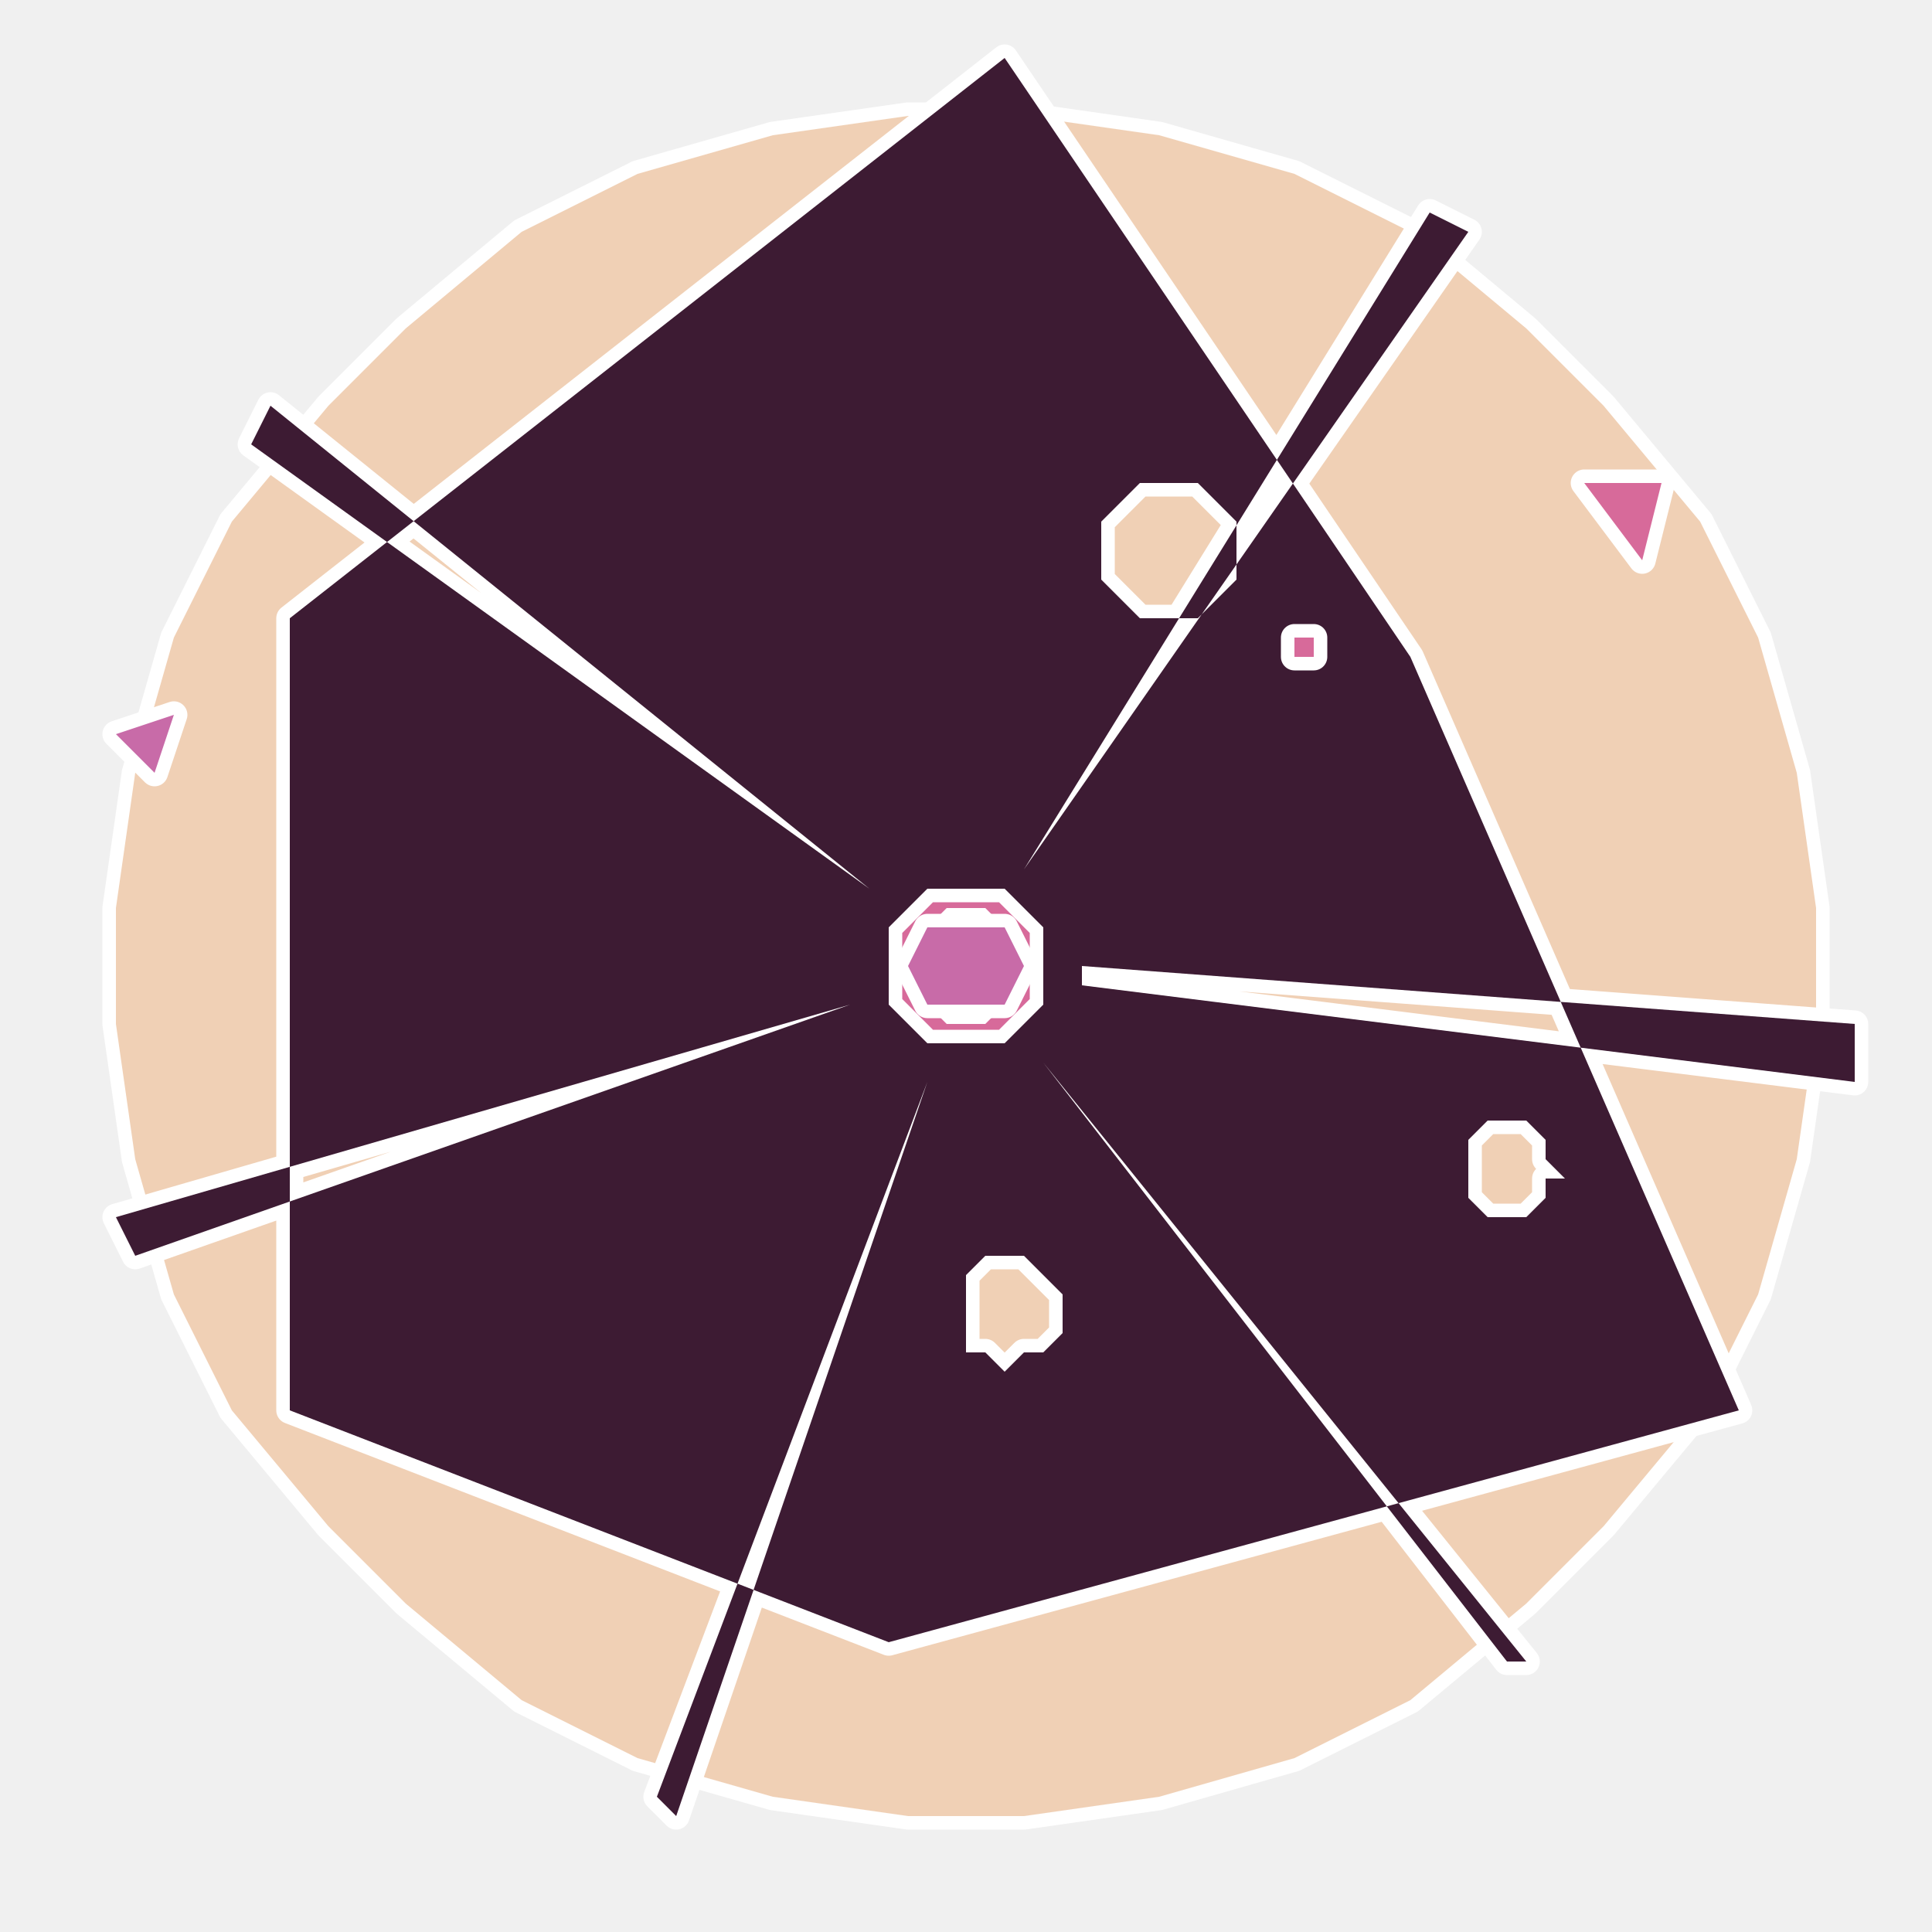
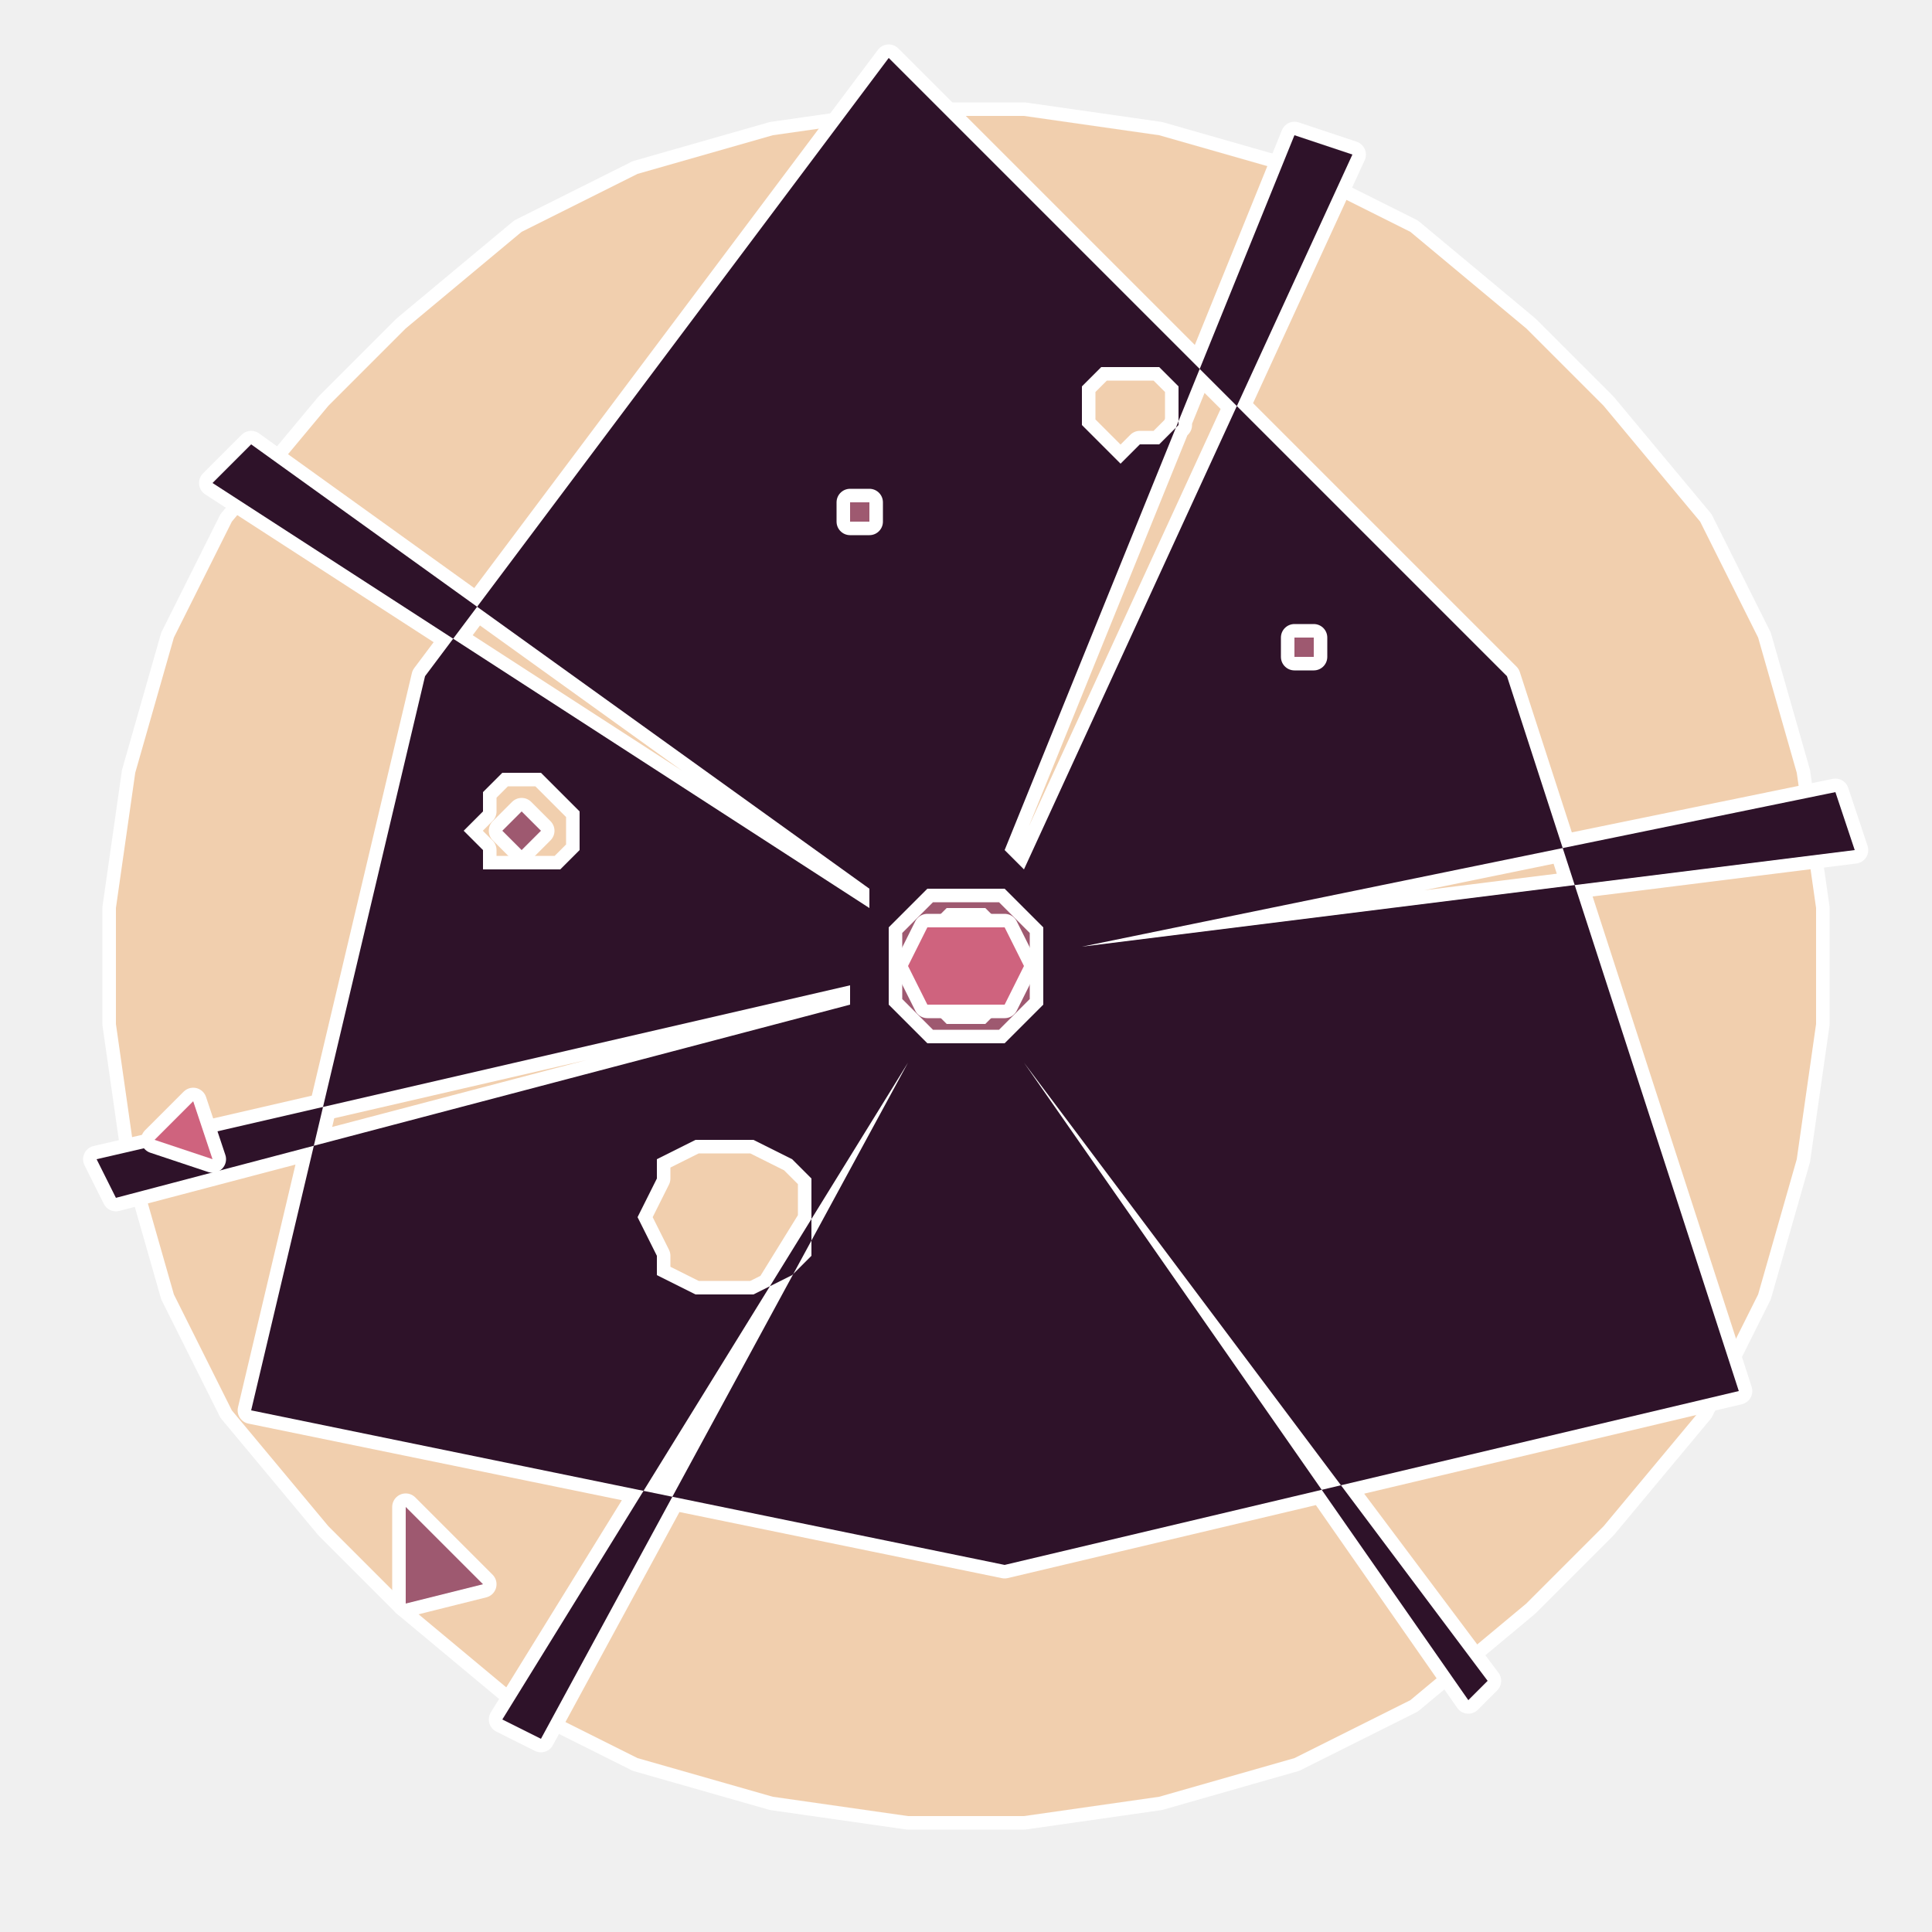
<svg xmlns="http://www.w3.org/2000/svg" viewBox="0 0 100 100" role="img" aria-label="@playform/client-dsh-panel-cost - quatrefoil">
  <style>
		@media (prefers-reduced-motion: no-preference) {
			.client-dsh-panel-cost-scene * { transform-box: view-box; transform-origin: 50% 50%; }
- 		.client-dsh-panel-cost-counter { animation: client-dsh-panel-cost-counter 24s linear -3s infinite; }
+ 		.client-dsh-panel-cost-counter { animation: client-dsh-panel-cost-counter 23s linear -5s infinite; }
		@keyframes client-dsh-panel-cost-counter { to { transform: rotate(-360deg); } }
- 		.client-dsh-panel-cost-breathe { animation: client-dsh-panel-cost-breathe 8s ease-in-out -3s infinite; }
+ 		.client-dsh-panel-cost-breathe { animation: client-dsh-panel-cost-breathe 6s ease-in-out -5s infinite; }
		@keyframes client-dsh-panel-cost-breathe { 50% { transform: scale(1.06); opacity: 0.85; } }
- 		.client-dsh-panel-cost-twinkle { animation: client-dsh-panel-cost-twinkle 10s ease-in-out -3s infinite; }
+ 		.client-dsh-panel-cost-twinkle { animation: client-dsh-panel-cost-twinkle 10s ease-in-out -5s infinite; }
		@keyframes client-dsh-panel-cost-twinkle { 0%, 100% { transform: scale(0.94); opacity: 0.4; } 50% { transform: scale(1.06); opacity: 1; } }
		}
	</style>
  <defs>
    <path id="client-dsh-panel-cost-0" d="M91,67 L88,73 L83,79 L79,83 L73,88 L67,91 L60,93 L53,94 L47,94 L40,93 L33,91 L27,88 L21,83 L17,79 L12,73 L9,67 L7,60 L6,53 L6,47 L7,40 L9,33 L12,27 L17,21 L21,17 L27,12 L33,9 L40,7 L47,6 L53,6 L60,7 L67,9 L73,12 L79,17 L83,21 L88,27 L91,33 L93,40 L94,47 L94,53 L93,60 Z" />
    <path id="client-dsh-panel-cost-1" d="M55,50 L55,52 L54,54 L52,55 L50,55 L48,55 L46,54 L45,52 L45,50 L45,48 L46,46 L48,45 L50,45 L52,45 L54,46 L55,48 Z M53,50 L53,51 L52,52 L51,53 L50,53 L49,53 L48,52 L47,51 L47,50 L47,49 L48,48 L49,47 L50,47 L51,47 L52,48 L53,49 Z" />
-     <path id="client-dsh-panel-cost-2" d="M74,57 L73,58 L73,58 L72,57 L73,56 L73,56 Z" />
-     <path id="client-dsh-panel-cost-3" d="M56,73 L56,74 L55,74 L55,73 L55,73 L56,73 Z" />
-     <path id="client-dsh-panel-cost-4" d="M33,66 L33,67 L32,67 L32,66 L32,66 L33,66 Z" />
-     <path id="client-dsh-panel-cost-5" d="M28,43 L27,44 L27,44 L26,43 L27,42 L27,42 Z" />
-     <path id="client-dsh-panel-cost-6" d="M45,27 L45,27 L44,27 L44,27 L44,26 L45,26 Z" />
-     <path id="client-dsh-panel-cost-7" d="M90,73 L46,85 L15,73 L15,32 L52,3 L73,34 Z M54,55 L79,86 L78,86 L54,55 Z M55,68 L55,69 L54,70 L53,70 L52,71 L51,70 L50,70 L50,69 L50,68 L50,67 L50,66 L51,65 L52,65 L53,65 L54,66 L55,67 Z M48,56 L35,94 L34,93 L48,56 Z M44,52 L7,65 L6,63 L44,52 Z M64,29 L64,30 L63,31 L62,32 L61,32 L59,32 L58,31 L57,30 L57,29 L57,27 L58,26 L59,25 L61,25 L62,25 L63,26 L64,27 Z M45,46 L13,23 L14,21 L45,46 Z M53,45 L74,11 L76,12 L53,45 Z M81,61 L80,61 L80,62 L79,63 L78,63 L77,63 L76,62 L76,61 L76,61 L76,60 L76,59 L77,58 L78,58 L79,58 L80,59 L80,60 Z M56,50 L96,53 L96,56 L56,51 Z M54,50 L54,52 L53,53 L52,54 L50,54 L48,54 L47,53 L46,52 L46,50 L46,48 L47,47 L48,46 L50,46 L52,46 L53,47 L54,48 Z" />
-     <path id="client-dsh-panel-cost-8" d="M68,34 L68,34 L67,34 L67,34 L67,33 L68,33 Z" />
-     <path id="client-dsh-panel-cost-9" d="M82,25 L86,25 L85,29 Z" />
-     <path id="client-dsh-panel-cost-10" d="M8,40 L6,38 L9,37 Z" />
-     <path id="client-dsh-panel-cost-11" d="M53,50 L52,52 L51,52 L49,52 L48,52 L47,50 L48,48 L49,48 L51,48 L52,48 Z" />
+     <path id="client-dsh-panel-cost-2" d="M75,53 L74,54 L73,54 L73,53 L73,52 L74,52 Z" />
+     <path id="client-dsh-panel-cost-3" d="M74,57 L73,58 L73,58 L72,57 L73,56 L73,56 Z" />
+     <path id="client-dsh-panel-cost-4" d="M56,73 L56,74 L55,74 L55,73 L55,73 L56,73 Z" />
+     <path id="client-dsh-panel-cost-5" d="M33,66 L33,67 L32,67 L32,66 L32,66 L33,66 Z" />
+     <path id="client-dsh-panel-cost-6" d="M28,43 L27,44 L27,44 L26,43 L27,42 L27,42 Z" />
+     <path id="client-dsh-panel-cost-7" d="M90,72 L52,81 L13,73 L22,35 L46,3 L78,35 Z M53,55 L77,87 L76,88 L53,55 Z M42,63 L42,65 L41,66 L39,67 L38,67 L36,67 L34,66 L34,65 L33,63 L34,61 L34,60 L36,59 L38,59 L39,59 L41,60 L42,61 Z M47,55 L28,90 L26,89 L47,55 Z M44,52 L6,62 L5,60 L44,51 Z M30,43 L30,44 L29,45 L28,45 L27,45 L26,45 L25,45 L25,44 L24,43 L25,42 L25,41 L26,40 L27,40 L28,40 L29,41 L30,42 Z M45,47 L11,25 L13,23 L45,46 Z M52,44 L67,7 L70,8 L53,45 Z M61,21 L61,22 L60,23 L59,23 L58,24 L57,23 L57,23 L56,22 L56,21 L56,20 L57,19 L57,19 L58,19 L59,19 L60,19 L61,20 Z M56,49 L95,41 L96,44 L56,49 Z M54,50 L54,52 L53,53 L52,54 L50,54 L48,54 L47,53 L46,52 L46,50 L46,48 L47,47 L48,46 L50,46 L52,46 L53,47 L54,48 Z" />
+     <path id="client-dsh-panel-cost-8" d="M45,27 L45,27 L44,27 L44,27 L44,26 L45,26 Z" />
+     <path id="client-dsh-panel-cost-9" d="M68,34 L68,34 L67,34 L67,34 L67,33 L68,33 Z" />
+     <path id="client-dsh-panel-cost-10" d="M25,82 L21,83 L21,78 Z" />
+     <path id="client-dsh-panel-cost-11" d="M11,60 L8,59 L10,57 Z" />
+     <path id="client-dsh-panel-cost-12" d="M53,50 L52,52 L51,52 L49,52 L48,52 L47,50 L48,48 L49,48 L51,48 L52,48 Z" />
  </defs>
  <g class="client-dsh-panel-cost-scene">
-     <g fill="#F0D0B5" fill-opacity="1" fill-rule="evenodd" stroke="#ffffff" stroke-width="1.4" stroke-linejoin="round" paint-order="stroke fill">
+     <g fill="#F1CFAE" fill-opacity="1" fill-rule="evenodd" stroke="#ffffff" stroke-width="1.4" stroke-linejoin="round" paint-order="stroke fill">
      <use class="client-dsh-panel-cost-breathe" href="#client-dsh-panel-cost-0" />
    </g>
-     <g fill="#D76A9A" fill-opacity="1" fill-rule="evenodd" stroke="#ffffff" stroke-width="1.4" stroke-linejoin="round" paint-order="stroke fill">
+     <g fill="#9E5970" fill-opacity="1" fill-rule="evenodd" stroke="#ffffff" stroke-width="1.4" stroke-linejoin="round" paint-order="stroke fill">
      <use class="client-dsh-panel-cost-breathe" href="#client-dsh-panel-cost-1" />
      <use class="client-dsh-panel-cost-counter" href="#client-dsh-panel-cost-2" />
      <use class="client-dsh-panel-cost-counter" href="#client-dsh-panel-cost-3" />
      <use class="client-dsh-panel-cost-counter" href="#client-dsh-panel-cost-4" />
      <use class="client-dsh-panel-cost-counter" href="#client-dsh-panel-cost-5" />
      <use class="client-dsh-panel-cost-counter" href="#client-dsh-panel-cost-6" />
    </g>
-     <g fill="#3D1B33" fill-opacity="1" fill-rule="evenodd" stroke="#ffffff" stroke-width="1.4" stroke-linejoin="round" paint-order="stroke fill">
+     <g fill="#2E1229" fill-opacity="1" fill-rule="evenodd" stroke="#ffffff" stroke-width="1.4" stroke-linejoin="round" paint-order="stroke fill">
      <use href="#client-dsh-panel-cost-7" />
    </g>
-     <g fill="#D76A9A" fill-opacity="1" fill-rule="evenodd" stroke="#ffffff" stroke-width="1.4" stroke-linejoin="round" paint-order="stroke fill">
+     <g fill="#9E5970" fill-opacity="1" fill-rule="evenodd" stroke="#ffffff" stroke-width="1.4" stroke-linejoin="round" paint-order="stroke fill">
      <use class="client-dsh-panel-cost-counter" href="#client-dsh-panel-cost-8" />
-       <use class="client-dsh-panel-cost-twinkle" href="#client-dsh-panel-cost-9" />
+       <use class="client-dsh-panel-cost-counter" href="#client-dsh-panel-cost-9" />
+       <use class="client-dsh-panel-cost-twinkle" href="#client-dsh-panel-cost-10" />
    </g>
-     <g fill="#C86BA8" fill-opacity="1" fill-rule="evenodd" stroke="#ffffff" stroke-width="1.4" stroke-linejoin="round" paint-order="stroke fill">
-       <use class="client-dsh-panel-cost-twinkle" href="#client-dsh-panel-cost-10" />
-       <use class="client-dsh-panel-cost-breathe" href="#client-dsh-panel-cost-11" />
+     <g fill="#CF637E" fill-opacity="1" fill-rule="evenodd" stroke="#ffffff" stroke-width="1.4" stroke-linejoin="round" paint-order="stroke fill">
+       <use class="client-dsh-panel-cost-twinkle" href="#client-dsh-panel-cost-11" />
+       <use class="client-dsh-panel-cost-breathe" href="#client-dsh-panel-cost-12" />
    </g>
  </g>
</svg>
